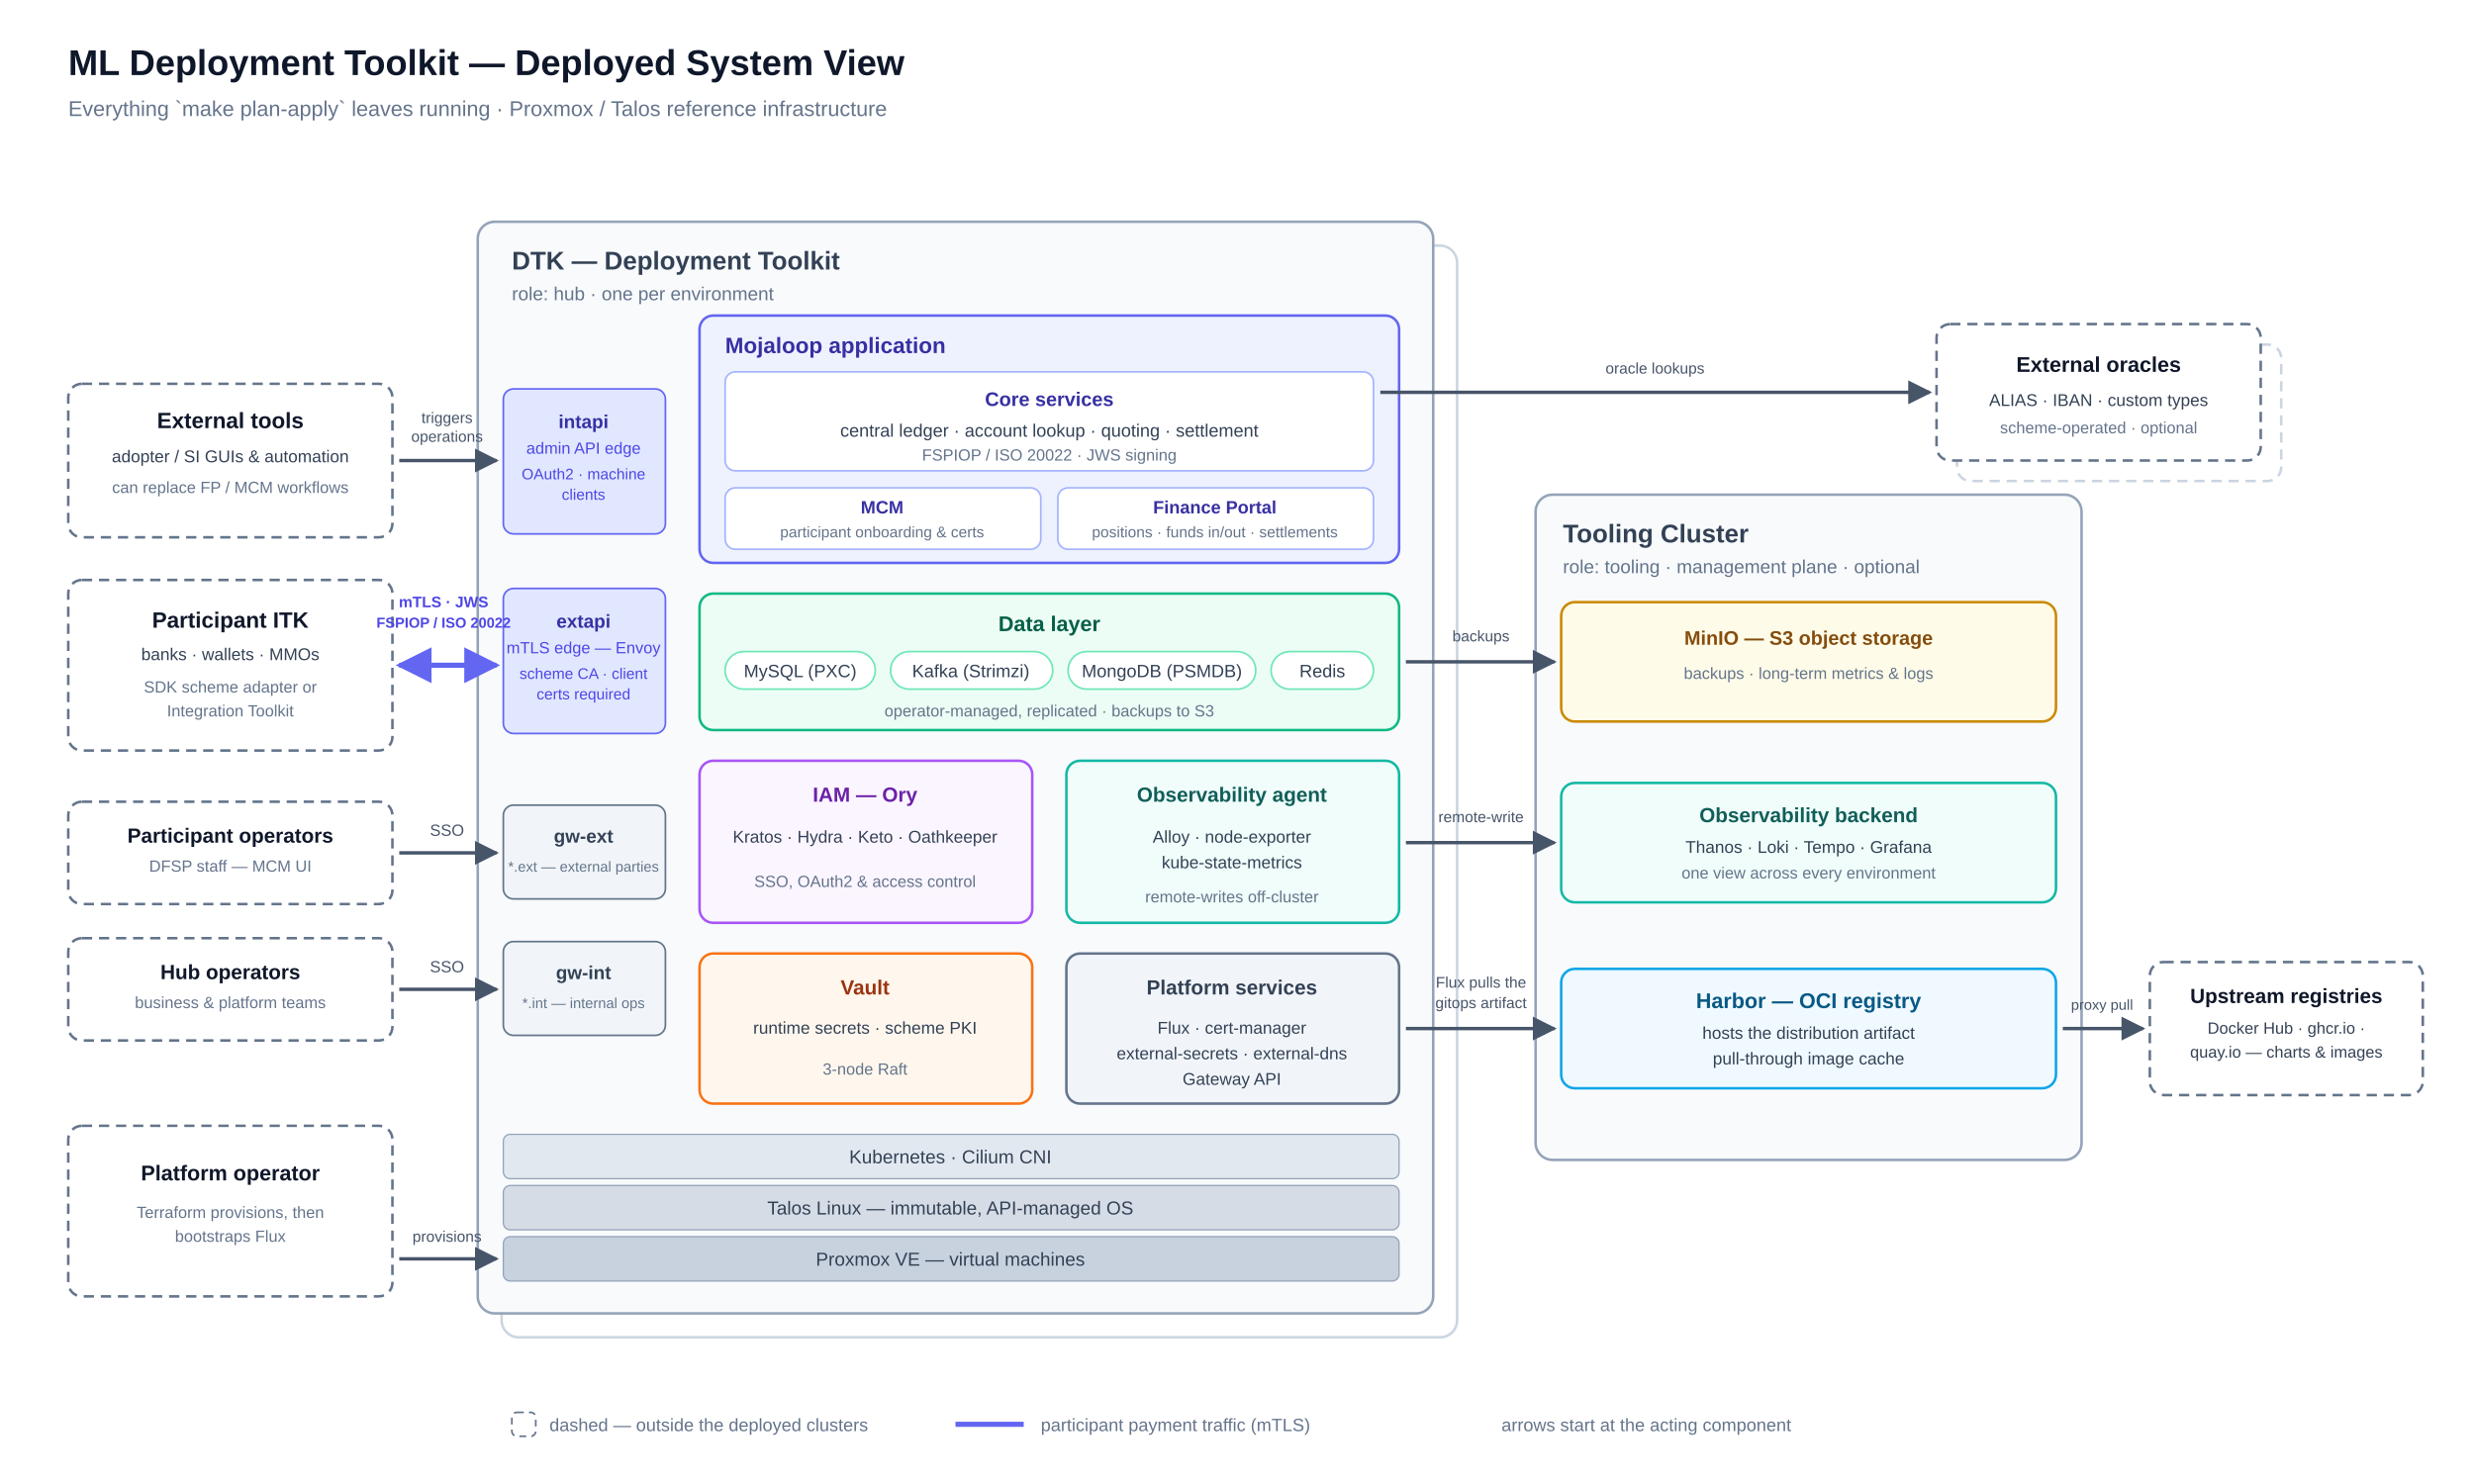
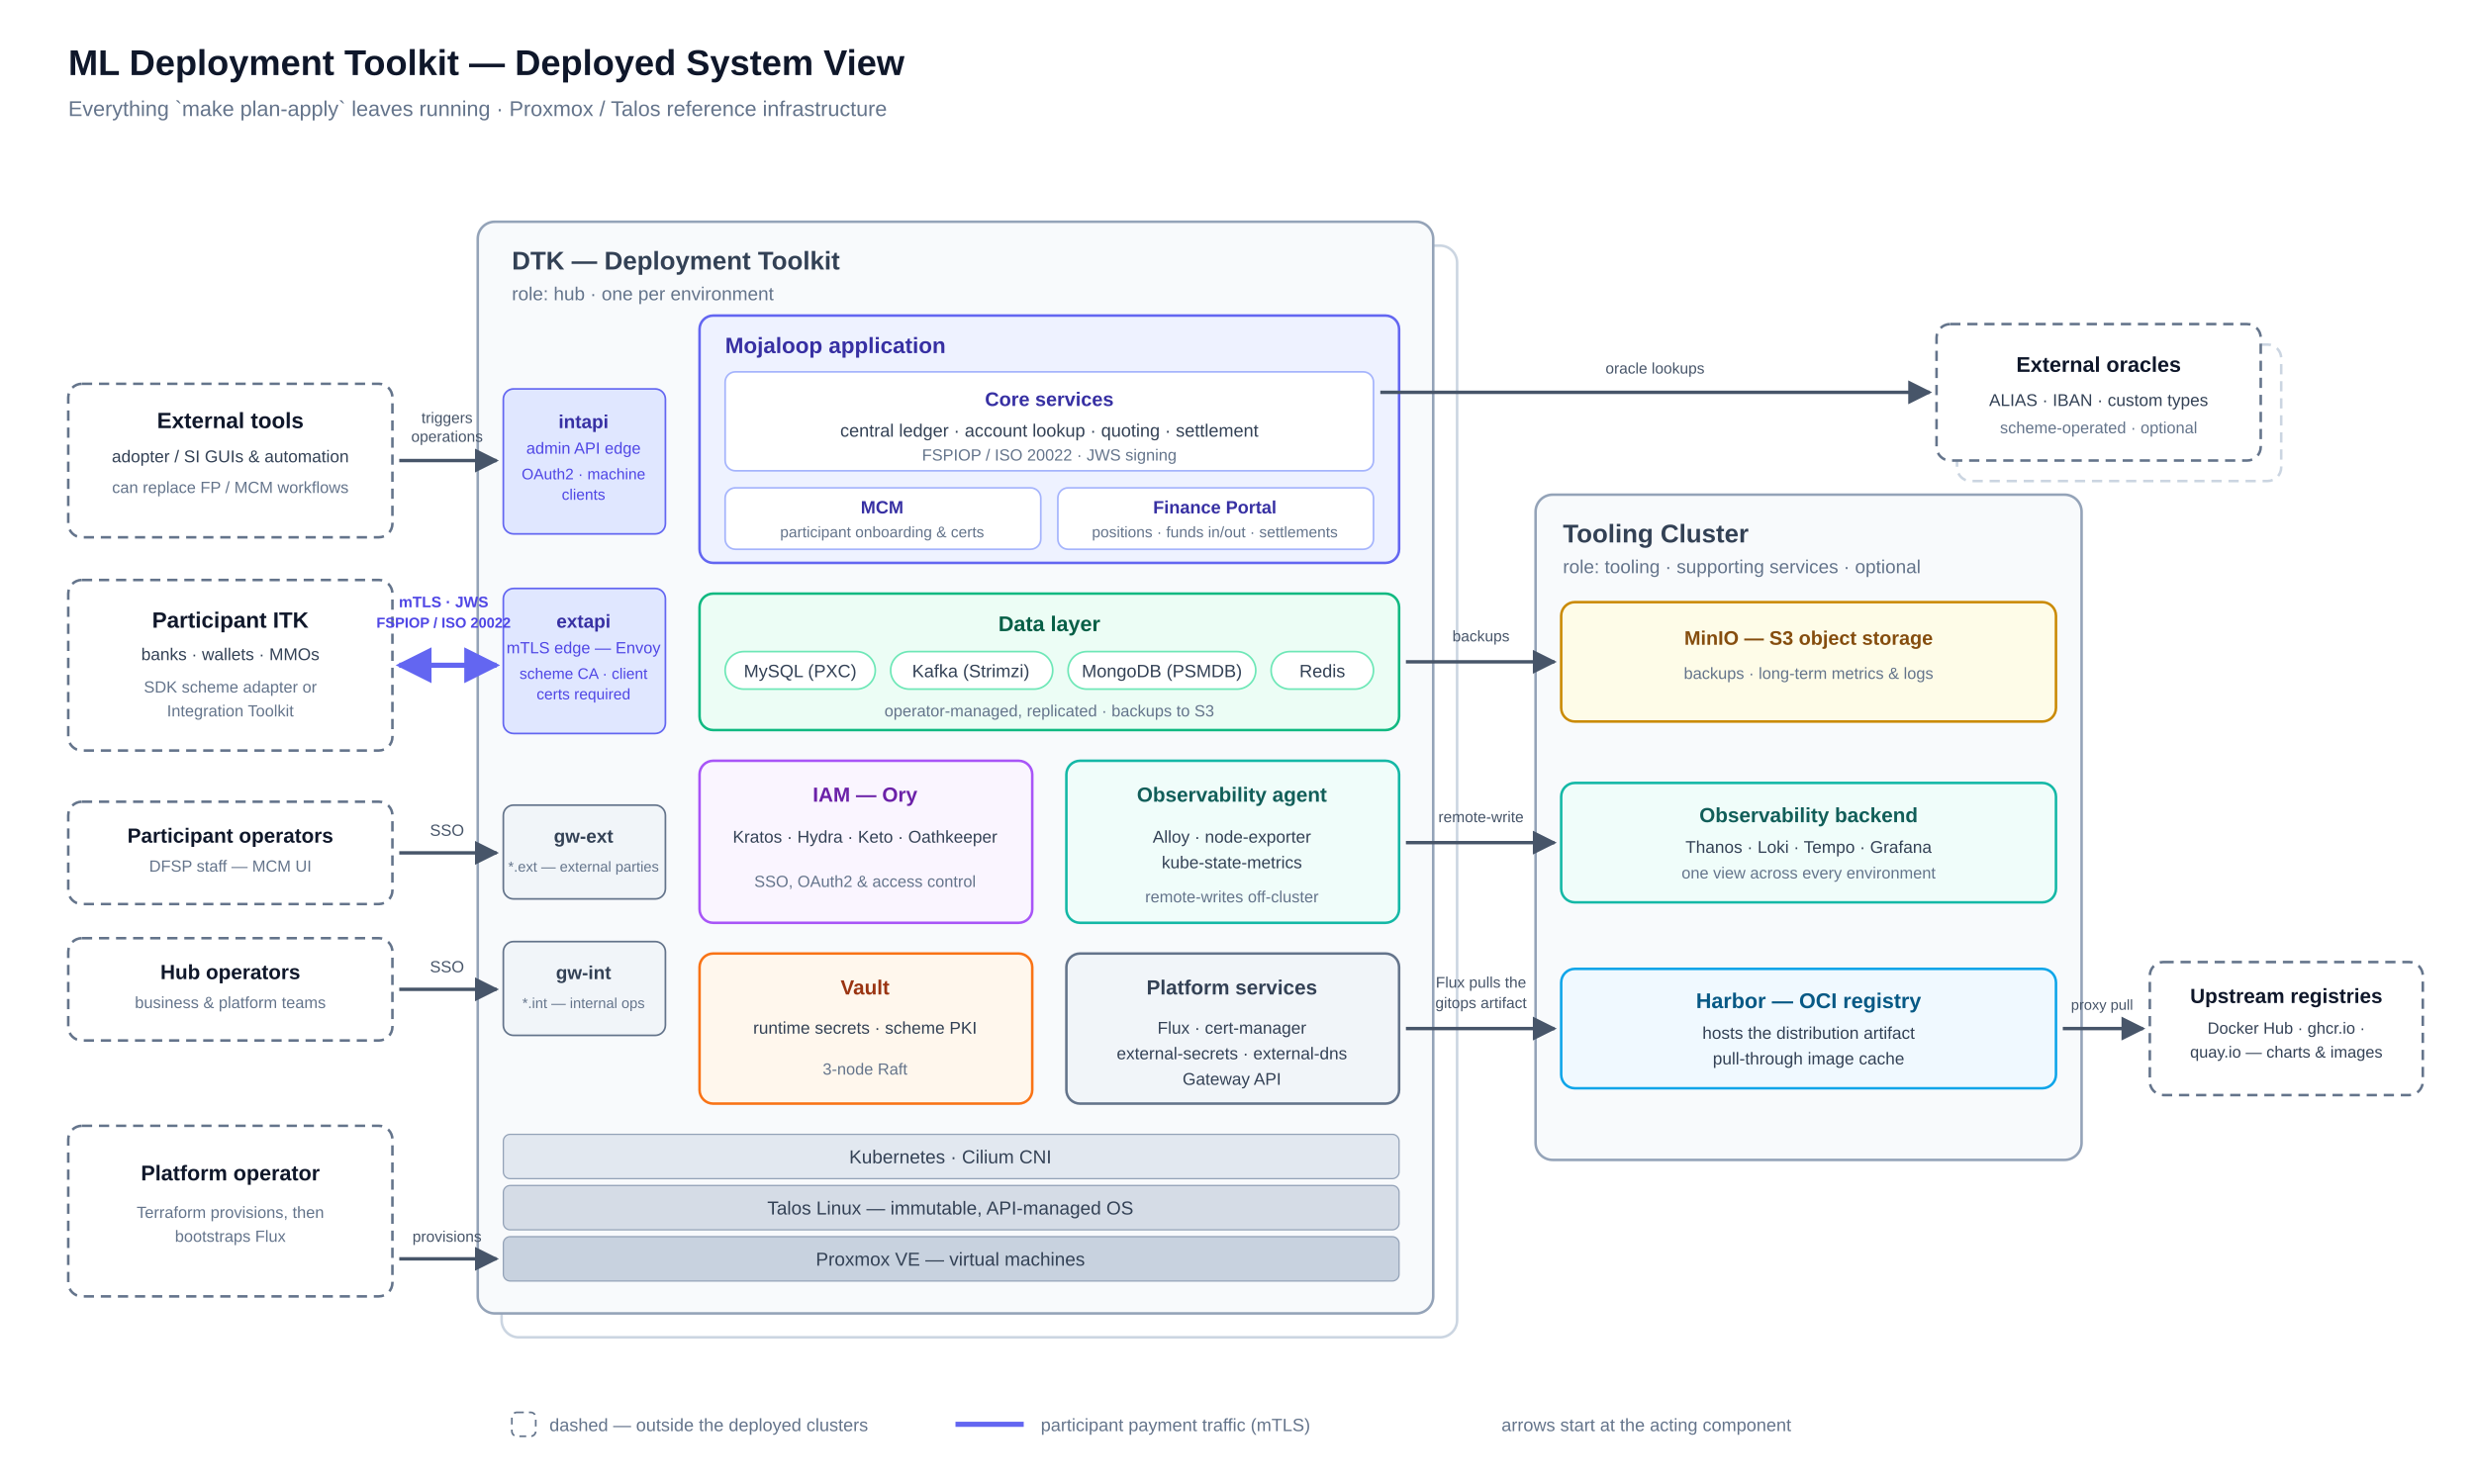
<svg xmlns="http://www.w3.org/2000/svg" viewBox="0 0 1450 870" font-family="Helvetica Neue, Arial, sans-serif">
  <defs>
    <marker id="arrow" viewBox="0 0 10 10" refX="9" refY="5" markerWidth="7" markerHeight="7" orient="auto-start-reverse">
      <path d="M0,0 L10,5 L0,10 z" fill="#475569" />
    </marker>
    <marker id="arrowIndigo" viewBox="0 0 10 10" refX="9" refY="5" markerWidth="7" markerHeight="7" orient="auto-start-reverse">
      <path d="M0,0 L10,5 L0,10 z" fill="#6366f1" />
    </marker>
  </defs>
  <rect x="0" y="0" width="1450" height="870" fill="#ffffff" />
  <text x="40" y="44" font-size="21" font-weight="700" fill="#0f172a">ML Deployment Toolkit — Deployed System View</text>
  <text x="40" y="68" font-size="12.5" fill="#64748b">Everything `make plan-apply` leaves running · Proxmox / Talos reference infrastructure</text>
  <rect x="294" y="144" width="560" height="640" rx="10" fill="none" stroke="#cbd5e1" stroke-width="1.5" />
  <rect x="280" y="130" width="560" height="640" rx="10" fill="#f8fafc" stroke="#94a3b8" stroke-width="1.5" />
  <text x="300" y="158" font-size="15" font-weight="700" fill="#334155">DTK — Deployment Toolkit</text>
  <text x="300" y="176" font-size="11" fill="#64748b">role: hub · one per environment</text>
  <rect x="295" y="228" width="95" height="85" rx="6" fill="#e0e7ff" stroke="#6366f1" />
  <text x="342" y="251" font-size="11" font-weight="700" fill="#3730a3" text-anchor="middle">intapi</text>
  <text x="342" y="266" font-size="9.5" fill="#4f46e5" text-anchor="middle">admin API edge</text>
  <text x="342" y="281" font-size="9" fill="#4f46e5" text-anchor="middle">OAuth2 · machine</text>
  <text x="342" y="293" font-size="9" fill="#4f46e5" text-anchor="middle">clients</text>
  <rect x="295" y="345" width="95" height="85" rx="6" fill="#e0e7ff" stroke="#6366f1" />
  <text x="342" y="368" font-size="11" font-weight="700" fill="#3730a3" text-anchor="middle">extapi</text>
  <text x="342" y="383" font-size="9.5" fill="#4f46e5" text-anchor="middle">mTLS edge — Envoy</text>
  <text x="342" y="398" font-size="9" fill="#4f46e5" text-anchor="middle">scheme CA · client</text>
  <text x="342" y="410" font-size="9" fill="#4f46e5" text-anchor="middle">certs required</text>
  <rect x="295" y="472" width="95" height="55" rx="6" fill="#f1f5f9" stroke="#64748b" />
  <text x="342" y="494" font-size="11" font-weight="700" fill="#334155" text-anchor="middle">gw-ext</text>
  <text x="342" y="511" font-size="8.5" fill="#64748b" text-anchor="middle">*.ext — external parties</text>
  <rect x="295" y="552" width="95" height="55" rx="6" fill="#f1f5f9" stroke="#64748b" />
  <text x="342" y="574" font-size="11" font-weight="700" fill="#334155" text-anchor="middle">gw-int</text>
  <text x="342" y="591" font-size="8.5" fill="#64748b" text-anchor="middle">*.int — internal ops</text>
  <rect x="410" y="185" width="410" height="145" rx="8" fill="#eef2ff" stroke="#6366f1" stroke-width="1.5" />
  <text x="425" y="207" font-size="13" font-weight="700" fill="#3730a3">Mojaloop application</text>
  <rect x="425" y="218" width="380" height="58" rx="6" fill="#ffffff" stroke="#a5b4fc" />
  <text x="615" y="238" font-size="11.5" font-weight="700" fill="#3730a3" text-anchor="middle">Core services</text>
  <text x="615" y="256" font-size="10.5" fill="#334155" text-anchor="middle">central ledger · account lookup · quoting · settlement</text>
  <text x="615" y="270" font-size="9.5" fill="#64748b" text-anchor="middle">FSPIOP / ISO 20022 · JWS signing</text>
  <rect x="425" y="286" width="185" height="36" rx="6" fill="#ffffff" stroke="#a5b4fc" />
  <text x="517" y="301" font-size="10.5" font-weight="700" fill="#3730a3" text-anchor="middle">MCM</text>
  <text x="517" y="315" font-size="9" fill="#64748b" text-anchor="middle">participant onboarding &amp; certs</text>
  <rect x="620" y="286" width="185" height="36" rx="6" fill="#ffffff" stroke="#a5b4fc" />
  <text x="712" y="301" font-size="10.5" font-weight="700" fill="#3730a3" text-anchor="middle">Finance Portal</text>
  <text x="712" y="315" font-size="9" fill="#64748b" text-anchor="middle">positions · funds in/out · settlements</text>
  <rect x="410" y="348" width="410" height="80" rx="8" fill="#ecfdf5" stroke="#10b981" stroke-width="1.5" />
  <text x="615" y="370" font-size="12.5" font-weight="700" fill="#065f46" text-anchor="middle">Data layer</text>
  <rect x="425" y="382" width="88" height="22" rx="11" fill="#ffffff" stroke="#6ee7b7" />
  <text x="469" y="397" font-size="10.5" fill="#334155" text-anchor="middle">MySQL (PXC)</text>
  <rect x="522" y="382" width="95" height="22" rx="11" fill="#ffffff" stroke="#6ee7b7" />
  <text x="569" y="397" font-size="10.5" fill="#334155" text-anchor="middle">Kafka (Strimzi)</text>
  <rect x="626" y="382" width="110" height="22" rx="11" fill="#ffffff" stroke="#6ee7b7" />
  <text x="681" y="397" font-size="10.5" fill="#334155" text-anchor="middle">MongoDB (PSMDB)</text>
  <rect x="745" y="382" width="60" height="22" rx="11" fill="#ffffff" stroke="#6ee7b7" />
  <text x="775" y="397" font-size="10.5" fill="#334155" text-anchor="middle">Redis</text>
  <text x="615" y="420" font-size="9.5" fill="#64748b" text-anchor="middle">operator-managed, replicated · backups to S3</text>
  <rect x="410" y="446" width="195" height="95" rx="8" fill="#faf5ff" stroke="#a855f7" stroke-width="1.5" />
  <text x="507" y="470" font-size="12" font-weight="700" fill="#6b21a8" text-anchor="middle">IAM — Ory</text>
  <text x="507" y="494" font-size="10" fill="#334155" text-anchor="middle">Kratos · Hydra · Keto · Oathkeeper</text>
  <text x="507" y="520" font-size="9.5" fill="#64748b" text-anchor="middle">SSO, OAuth2 &amp; access control</text>
  <rect x="625" y="446" width="195" height="95" rx="8" fill="#f0fdfa" stroke="#14b8a6" stroke-width="1.5" />
  <text x="722" y="470" font-size="12" font-weight="700" fill="#115e59" text-anchor="middle">Observability agent</text>
  <text x="722" y="494" font-size="10" fill="#334155" text-anchor="middle">Alloy · node-exporter</text>
  <text x="722" y="509" font-size="10" fill="#334155" text-anchor="middle">kube-state-metrics</text>
  <text x="722" y="529" font-size="9.5" fill="#64748b" text-anchor="middle">remote-writes off-cluster</text>
  <rect x="410" y="559" width="195" height="88" rx="8" fill="#fff7ed" stroke="#f97316" stroke-width="1.5" />
  <text x="507" y="583" font-size="12" font-weight="700" fill="#9a3412" text-anchor="middle">Vault</text>
  <text x="507" y="606" font-size="10" fill="#334155" text-anchor="middle">runtime secrets · scheme PKI</text>
  <text x="507" y="630" font-size="9.5" fill="#64748b" text-anchor="middle">3-node Raft</text>
  <rect x="625" y="559" width="195" height="88" rx="8" fill="#f1f5f9" stroke="#64748b" stroke-width="1.5" />
  <text x="722" y="583" font-size="12" font-weight="700" fill="#334155" text-anchor="middle">Platform services</text>
  <text x="722" y="606" font-size="10" fill="#334155" text-anchor="middle">Flux · cert-manager</text>
  <text x="722" y="621" font-size="10" fill="#334155" text-anchor="middle">external-secrets · external-dns</text>
  <text x="722" y="636" font-size="10" fill="#334155" text-anchor="middle">Gateway API</text>
  <rect x="295" y="665" width="525" height="26" rx="4" fill="#e2e8f0" stroke="#94a3b8" stroke-width="0.75" />
  <text x="557" y="682" font-size="11" fill="#334155" text-anchor="middle">Kubernetes · Cilium CNI</text>
  <rect x="295" y="695" width="525" height="26" rx="4" fill="#d5dce6" stroke="#94a3b8" stroke-width="0.75" />
  <text x="557" y="712" font-size="11" fill="#334155" text-anchor="middle">Talos Linux — immutable, API-managed OS</text>
  <rect x="295" y="725" width="525" height="26" rx="4" fill="#c8d2df" stroke="#94a3b8" stroke-width="0.75" />
  <text x="557" y="742" font-size="11" fill="#334155" text-anchor="middle">Proxmox VE — virtual machines</text>
  <rect x="900" y="290" width="320" height="390" rx="10" fill="#f8fafc" stroke="#94a3b8" stroke-width="1.5" />
  <text x="916" y="318" font-size="15" font-weight="700" fill="#334155">Tooling Cluster</text>
-   <text x="916" y="336" font-size="11" fill="#64748b">role: tooling · management plane · optional</text>
+   <text x="916" y="336" font-size="11" fill="#64748b">role: tooling · supporting services · optional</text>
  <rect x="915" y="353" width="290" height="70" rx="8" fill="#fefce8" stroke="#ca8a04" stroke-width="1.5" />
  <text x="1060" y="378" font-size="11.5" font-weight="700" fill="#854d0e" text-anchor="middle">MinIO — S3 object storage</text>
  <text x="1060" y="398" font-size="9.5" fill="#64748b" text-anchor="middle">backups · long-term metrics &amp; logs</text>
  <rect x="915" y="459" width="290" height="70" rx="8" fill="#f0fdfa" stroke="#14b8a6" stroke-width="1.5" />
  <text x="1060" y="482" font-size="12" font-weight="700" fill="#115e59" text-anchor="middle">Observability backend</text>
  <text x="1060" y="500" font-size="10" fill="#334155" text-anchor="middle">Thanos · Loki · Tempo · Grafana</text>
  <text x="1060" y="515" font-size="9.5" fill="#64748b" text-anchor="middle">one view across every environment</text>
  <rect x="915" y="568" width="290" height="70" rx="8" fill="#f0f9ff" stroke="#0ea5e9" stroke-width="1.5" />
  <text x="1060" y="591" font-size="12.5" font-weight="700" fill="#075985" text-anchor="middle">Harbor — OCI registry</text>
  <text x="1060" y="609" font-size="10" fill="#334155" text-anchor="middle">hosts the distribution artifact</text>
  <text x="1060" y="624" font-size="10" fill="#334155" text-anchor="middle">pull-through image cache</text>
  <rect x="40" y="225" width="190" height="90" rx="8" fill="#ffffff" stroke="#64748b" stroke-width="1.5" stroke-dasharray="6 4" />
  <text x="135" y="251" font-size="13" font-weight="700" fill="#0f172a" text-anchor="middle">External tools</text>
  <text x="135" y="271" font-size="10" fill="#334155" text-anchor="middle">adopter / SI GUIs &amp; automation</text>
  <text x="135" y="289" font-size="9.5" fill="#64748b" text-anchor="middle">can replace FP / MCM workflows</text>
  <rect x="40" y="340" width="190" height="100" rx="8" fill="#ffffff" stroke="#64748b" stroke-width="1.5" stroke-dasharray="6 4" />
  <text x="135" y="368" font-size="13" font-weight="700" fill="#0f172a" text-anchor="middle">Participant ITK</text>
  <text x="135" y="387" font-size="10" fill="#334155" text-anchor="middle">banks · wallets · MMOs</text>
  <text x="135" y="406" font-size="9.5" fill="#64748b" text-anchor="middle">SDK scheme adapter or</text>
  <text x="135" y="420" font-size="9.5" fill="#64748b" text-anchor="middle">Integration Toolkit</text>
  <rect x="40" y="470" width="190" height="60" rx="8" fill="#ffffff" stroke="#64748b" stroke-width="1.5" stroke-dasharray="6 4" />
  <text x="135" y="494" font-size="12" font-weight="700" fill="#0f172a" text-anchor="middle">Participant operators</text>
  <text x="135" y="511" font-size="9.5" fill="#64748b" text-anchor="middle">DFSP staff — MCM UI</text>
  <rect x="40" y="550" width="190" height="60" rx="8" fill="#ffffff" stroke="#64748b" stroke-width="1.5" stroke-dasharray="6 4" />
  <text x="135" y="574" font-size="12" font-weight="700" fill="#0f172a" text-anchor="middle">Hub operators</text>
  <text x="135" y="591" font-size="9.5" fill="#64748b" text-anchor="middle">business &amp; platform teams</text>
  <rect x="40" y="660" width="190" height="100" rx="8" fill="#ffffff" stroke="#64748b" stroke-width="1.5" stroke-dasharray="6 4" />
  <text x="135" y="692" font-size="12.5" font-weight="700" fill="#0f172a" text-anchor="middle">Platform operator</text>
  <text x="135" y="714" font-size="9.5" fill="#64748b" text-anchor="middle">Terraform provisions, then</text>
  <text x="135" y="728" font-size="9.5" fill="#64748b" text-anchor="middle">bootstraps Flux</text>
  <rect x="1147" y="202" width="190" height="80" rx="8" fill="none" stroke="#cbd5e1" stroke-width="1.5" stroke-dasharray="6 4" />
  <rect x="1135" y="190" width="190" height="80" rx="8" fill="#ffffff" stroke="#64748b" stroke-width="1.5" stroke-dasharray="6 4" />
  <text x="1230" y="218" font-size="12.5" font-weight="700" fill="#0f172a" text-anchor="middle">External oracles</text>
  <text x="1230" y="238" font-size="10" fill="#334155" text-anchor="middle">ALIAS · IBAN · custom types</text>
  <text x="1230" y="254" font-size="9.5" fill="#64748b" text-anchor="middle">scheme-operated · optional</text>
  <rect x="1260" y="564" width="160" height="78" rx="8" fill="#ffffff" stroke="#64748b" stroke-width="1.5" stroke-dasharray="6 4" />
  <text x="1340" y="588" font-size="12" font-weight="700" fill="#0f172a" text-anchor="middle">Upstream registries</text>
  <text x="1340" y="606" font-size="9.5" fill="#334155" text-anchor="middle">Docker Hub · ghcr.io ·</text>
  <text x="1340" y="620" font-size="9.5" fill="#334155" text-anchor="middle">quay.io — charts &amp; images</text>
  <line x1="234" y1="270" x2="291" y2="270" stroke="#475569" stroke-width="2" marker-end="url(#arrow)" />
  <text x="262" y="248" font-size="9" fill="#475569" text-anchor="middle">triggers</text>
  <text x="262" y="259" font-size="9" fill="#475569" text-anchor="middle">operations</text>
  <line x1="234" y1="390" x2="291" y2="390" stroke="#6366f1" stroke-width="3" marker-start="url(#arrowIndigo)" marker-end="url(#arrowIndigo)" />
  <text x="260" y="356" font-size="9" font-weight="600" fill="#4f46e5" text-anchor="middle">mTLS · JWS</text>
  <text x="260" y="368" font-size="8.5" font-weight="600" fill="#4f46e5" text-anchor="middle">FSPIOP / ISO 20022</text>
  <line x1="234" y1="500" x2="291" y2="500" stroke="#475569" stroke-width="2" marker-end="url(#arrow)" />
  <text x="262" y="490" font-size="9.5" fill="#475569" text-anchor="middle">SSO</text>
  <line x1="234" y1="580" x2="291" y2="580" stroke="#475569" stroke-width="2" marker-end="url(#arrow)" />
  <text x="262" y="570" font-size="9.5" fill="#475569" text-anchor="middle">SSO</text>
  <line x1="809" y1="230" x2="1131" y2="230" stroke="#475569" stroke-width="2" marker-end="url(#arrow)" />
  <text x="970" y="219" font-size="9" fill="#475569" text-anchor="middle">oracle lookups</text>
  <line x1="824" y1="388" x2="911" y2="388" stroke="#475569" stroke-width="2" marker-end="url(#arrow)" />
  <text x="868" y="376" font-size="9" fill="#475569" text-anchor="middle">backups</text>
  <line x1="824" y1="494" x2="911" y2="494" stroke="#475569" stroke-width="2" marker-end="url(#arrow)" />
  <text x="868" y="482" font-size="9" fill="#475569" text-anchor="middle">remote-write</text>
  <line x1="824" y1="603" x2="911" y2="603" stroke="#475569" stroke-width="2" marker-end="url(#arrow)" />
  <text x="868" y="579" font-size="9" fill="#475569" text-anchor="middle">Flux pulls the</text>
  <text x="868" y="591" font-size="9" fill="#475569" text-anchor="middle">gitops artifact</text>
  <line x1="1209" y1="603" x2="1256" y2="603" stroke="#475569" stroke-width="2" marker-end="url(#arrow)" />
  <text x="1232" y="592" font-size="8.5" fill="#475569" text-anchor="middle">proxy pull</text>
  <line x1="234" y1="738" x2="291" y2="738" stroke="#475569" stroke-width="2" marker-end="url(#arrow)" />
  <text x="262" y="728" font-size="9" fill="#475569" text-anchor="middle">provisions</text>
  <rect x="300" y="828" width="14" height="14" rx="3" fill="#ffffff" stroke="#64748b" stroke-dasharray="4 3" />
  <text x="322" y="839" font-size="10.5" fill="#64748b">dashed — outside the deployed clusters</text>
  <line x1="560" y1="835" x2="600" y2="835" stroke="#6366f1" stroke-width="3" />
  <text x="610" y="839" font-size="10.5" fill="#64748b">participant payment traffic (mTLS)</text>
  <text x="880" y="839" font-size="10.5" fill="#64748b">arrows start at the acting component</text>
</svg>
